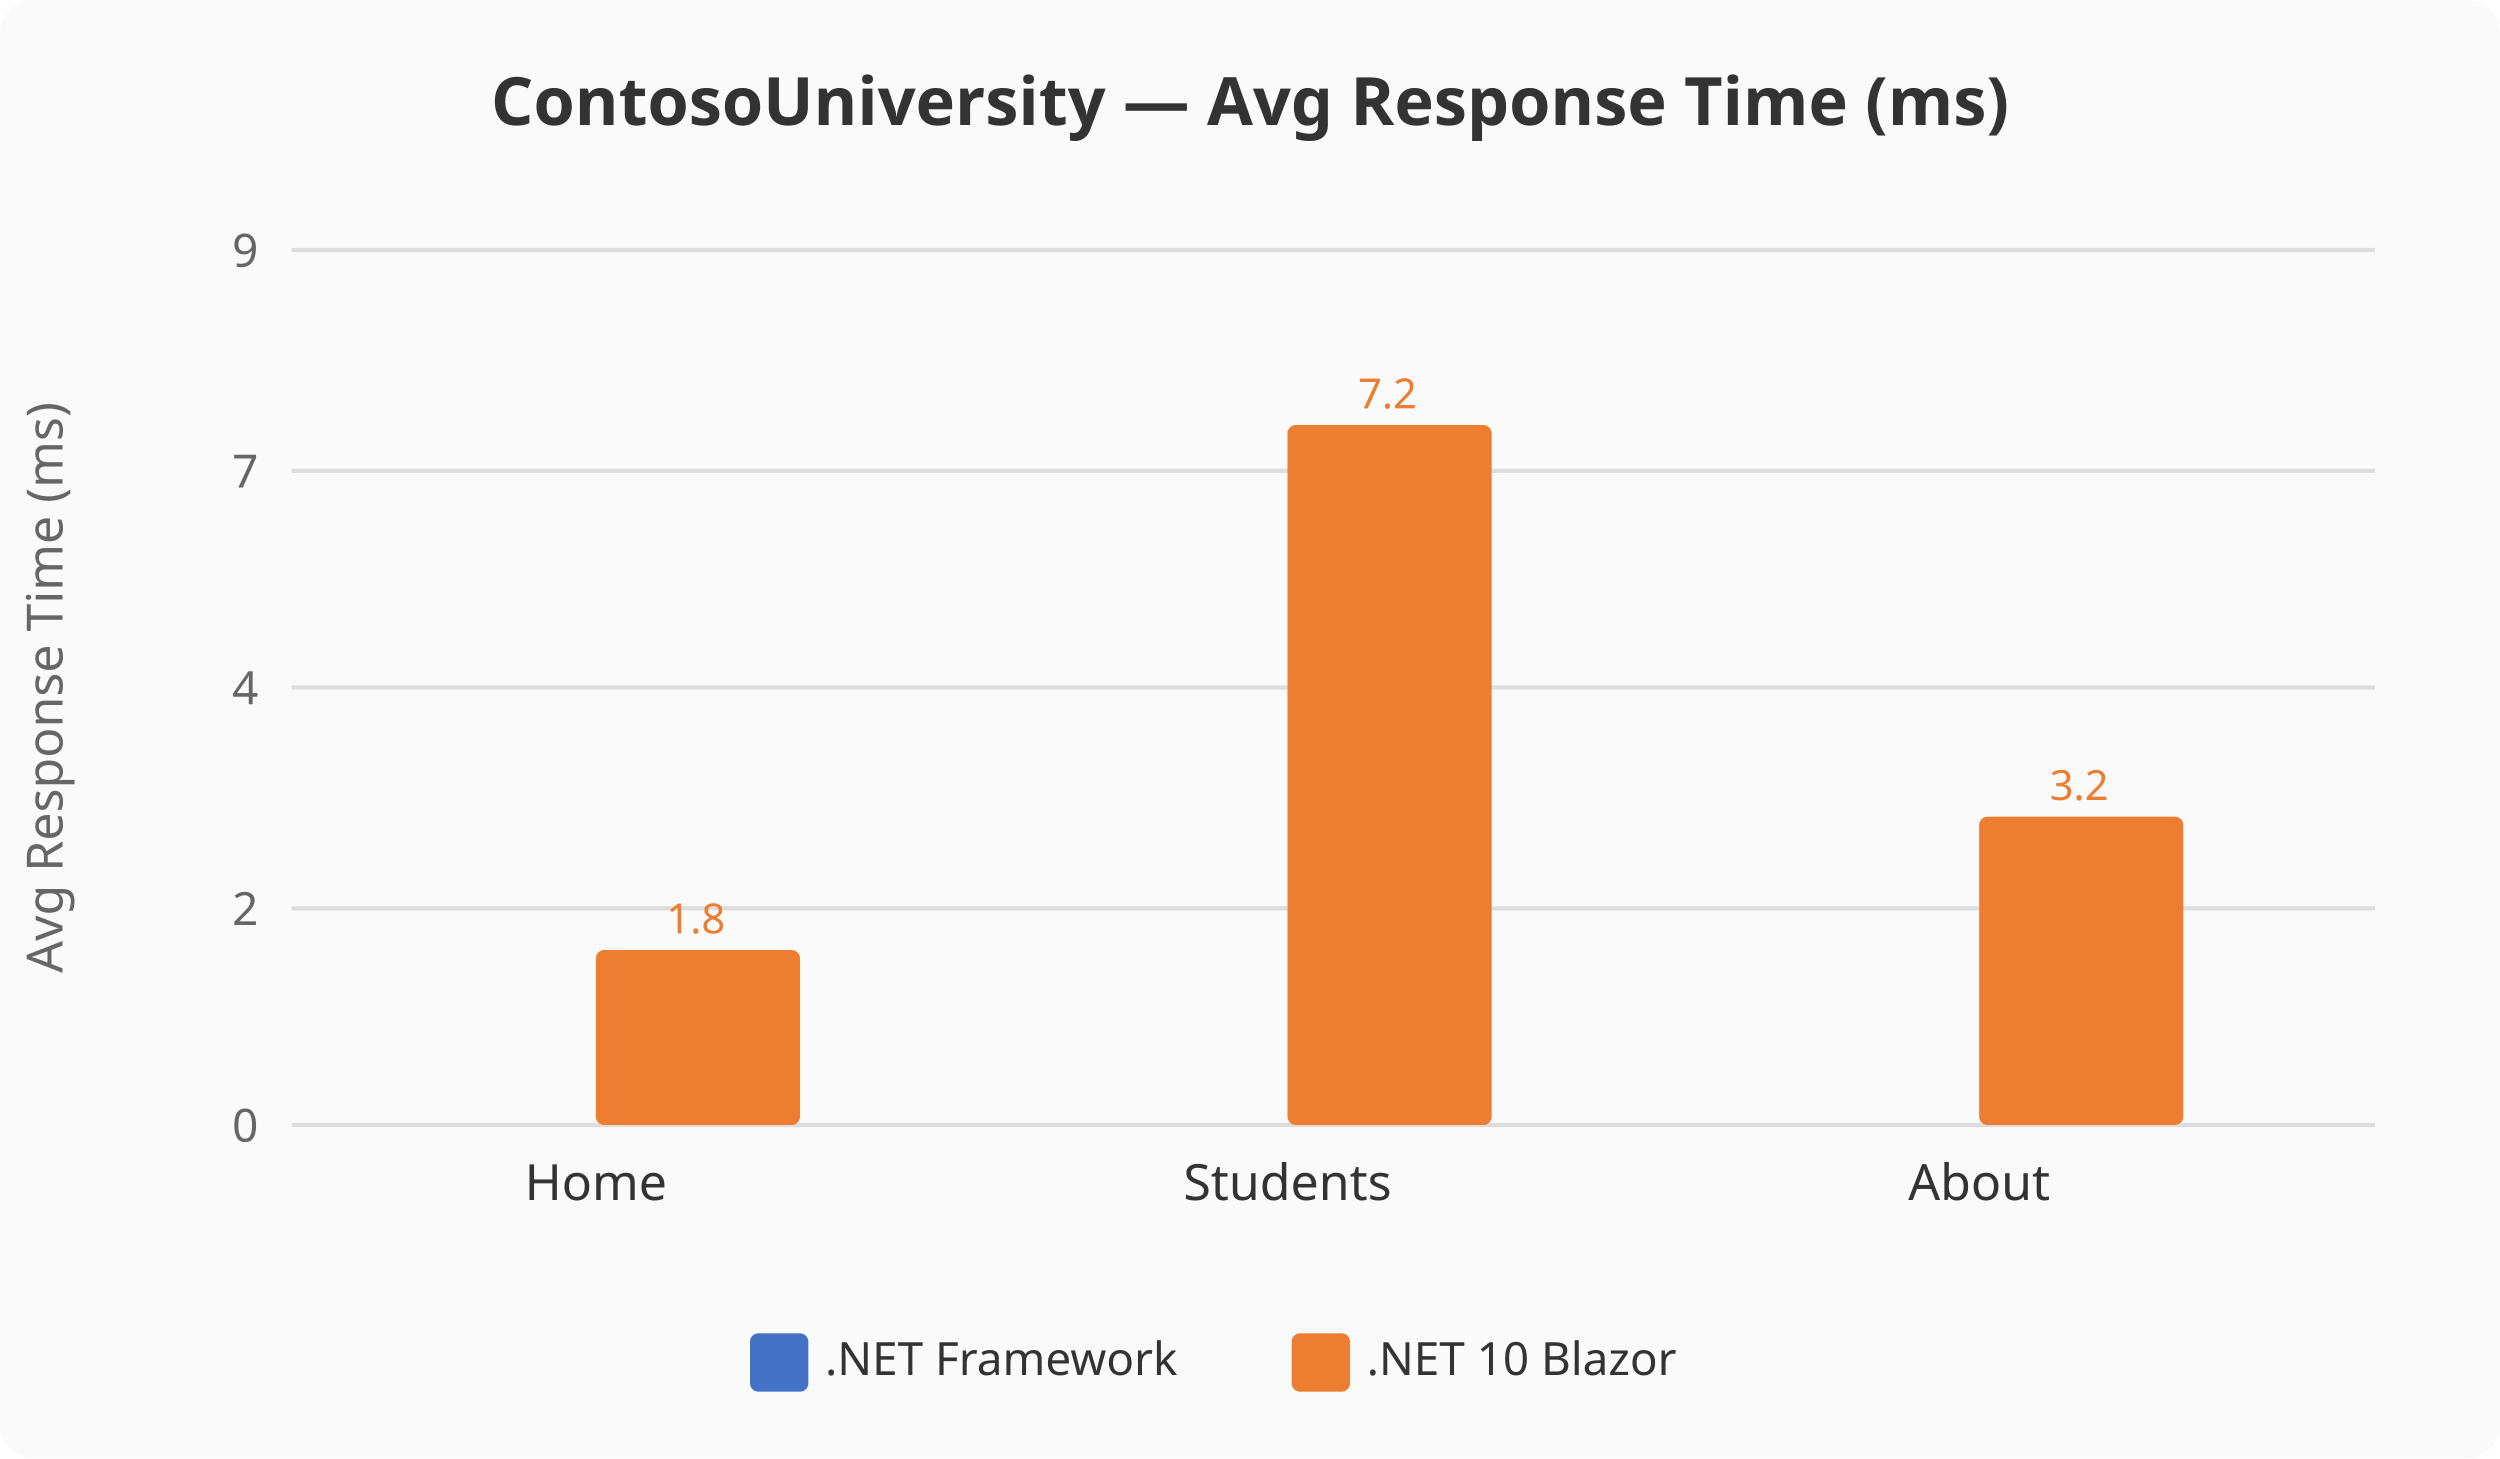
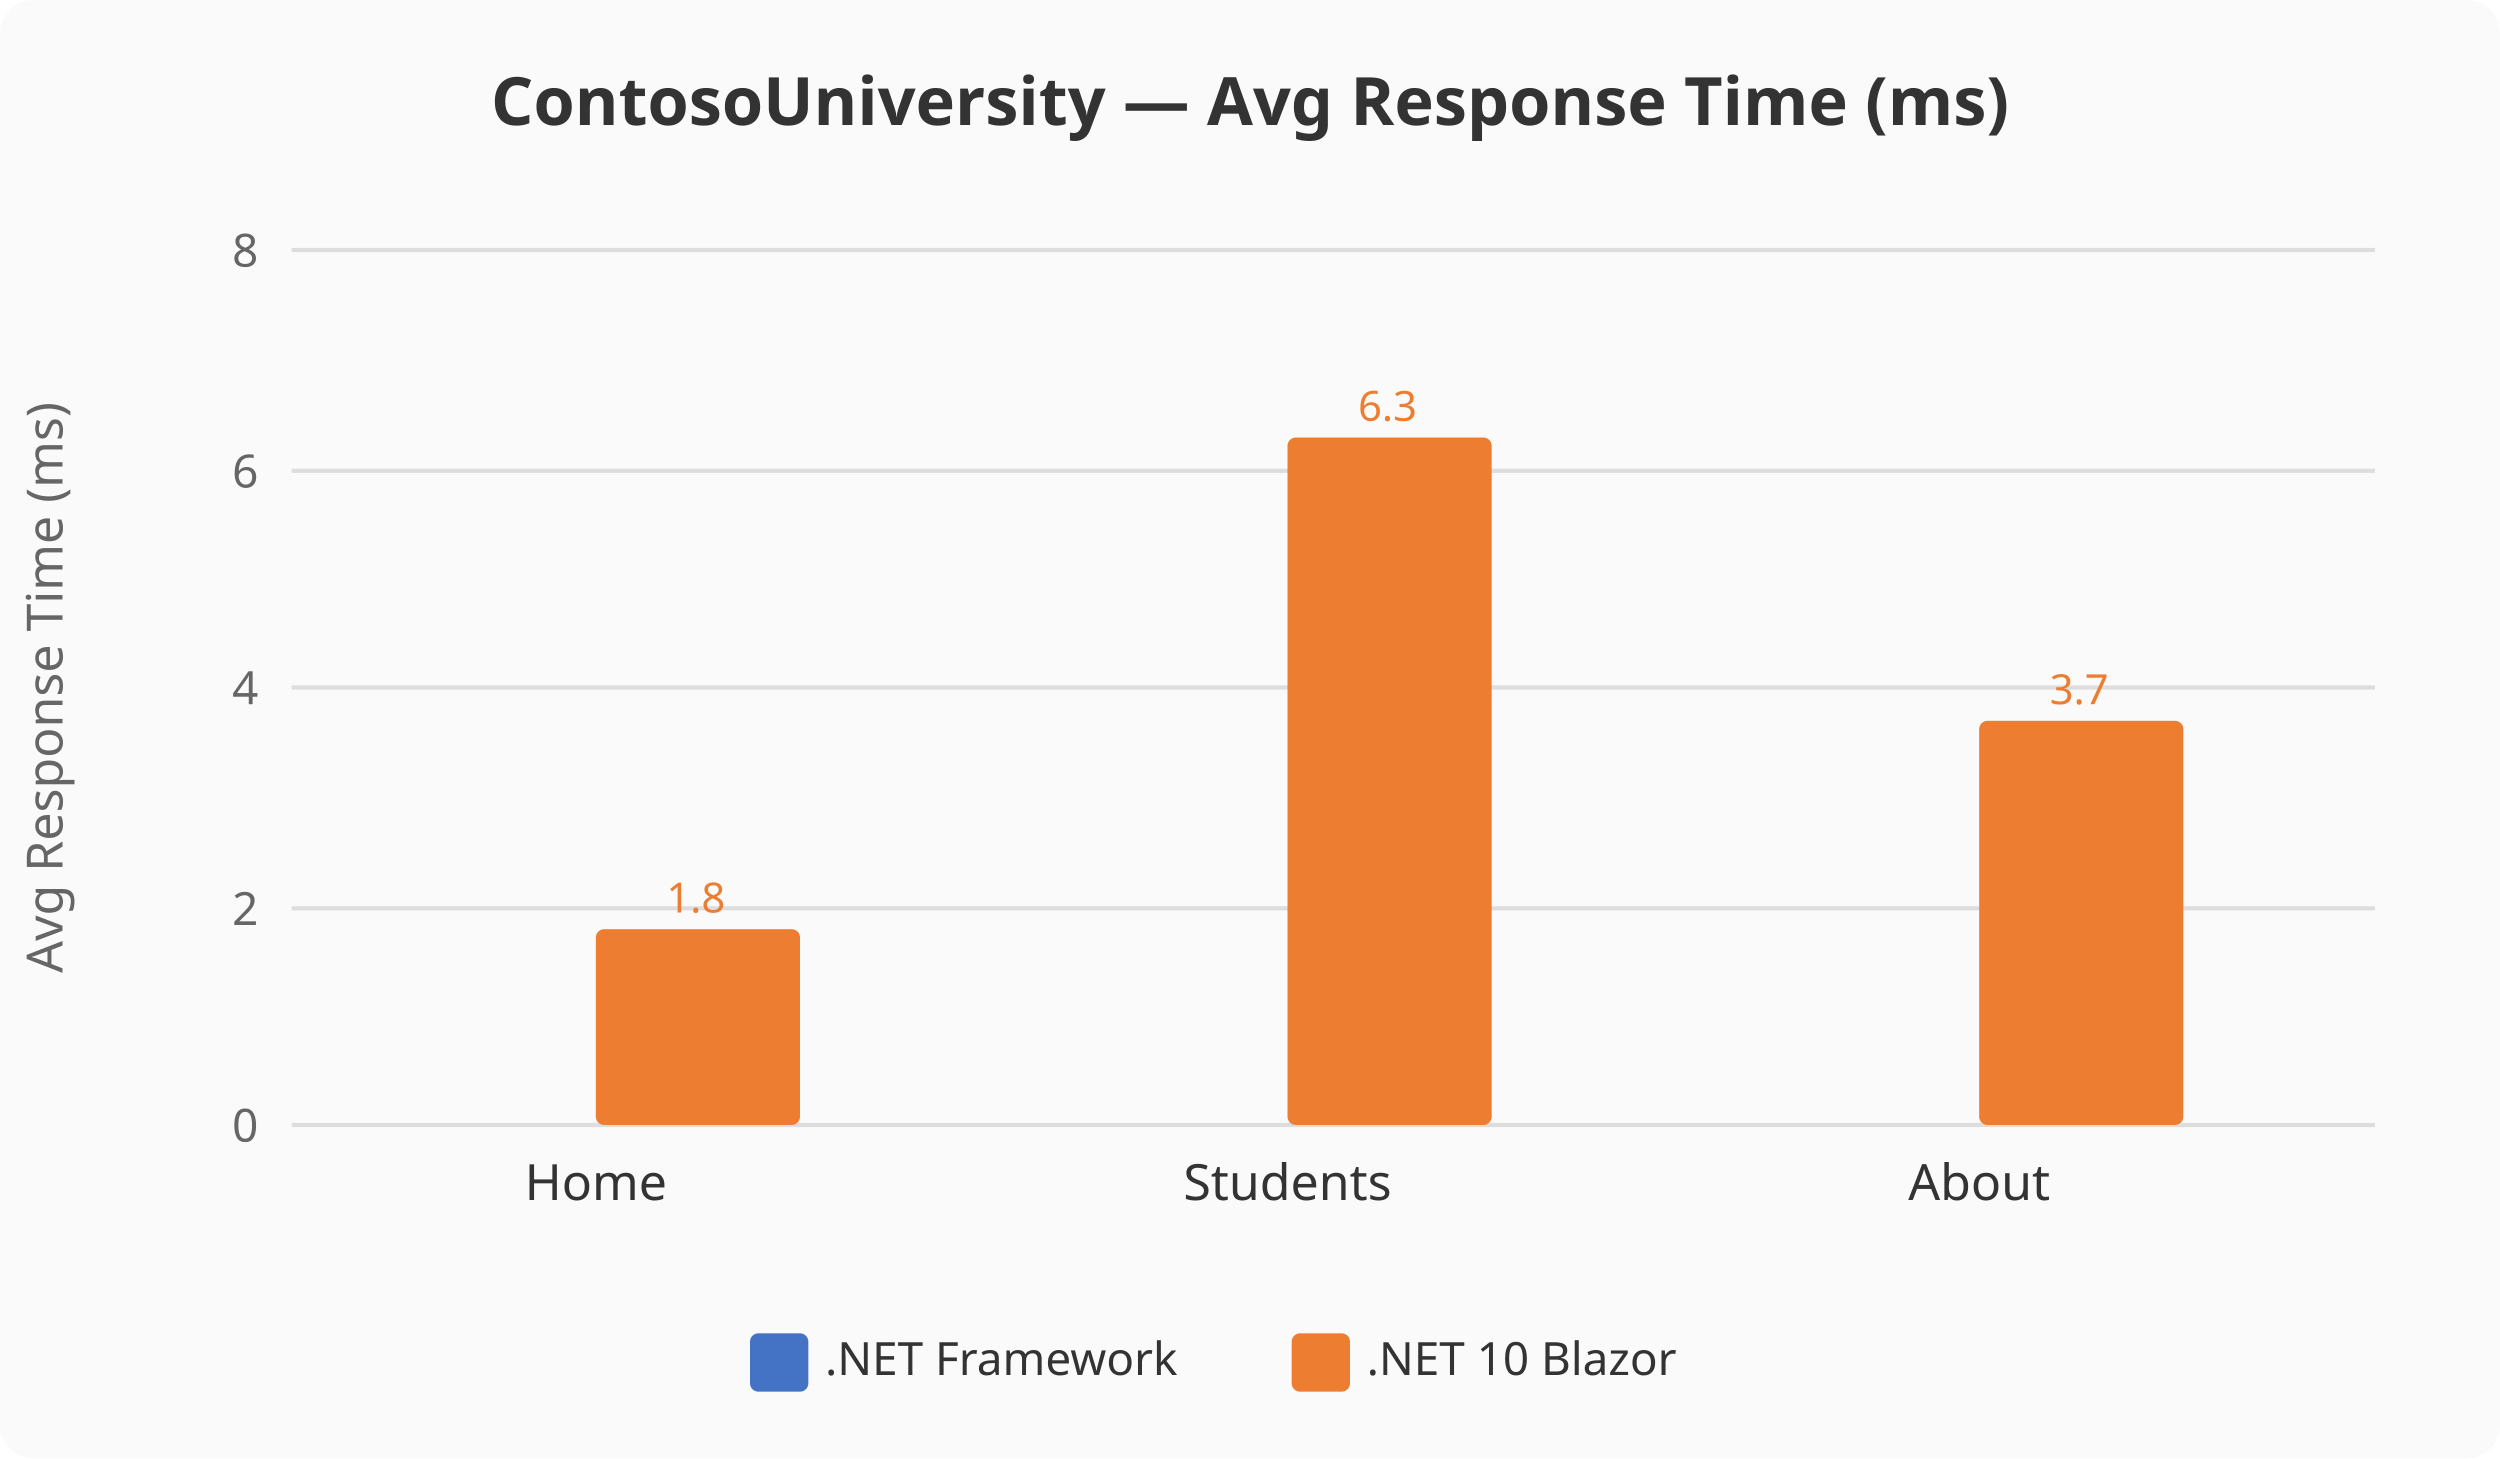
<svg xmlns="http://www.w3.org/2000/svg" viewBox="0 0 600 350" font-family="system-ui, sans-serif">
  <rect width="600" height="350" fill="#fafafa" rx="8" />
  <text x="300" y="30" text-anchor="middle" font-size="16" font-weight="bold" fill="#333">ContosoUniversity — Avg Response Time (ms)</text>
  <line x1="70" y1="270" x2="570" y2="270" stroke="#ddd" stroke-width="1" />
  <text x="62" y="274" text-anchor="end" font-size="11" fill="#666">0</text>
  <line x1="70" y1="218" x2="570" y2="218" stroke="#ddd" stroke-width="1" />
  <text x="62" y="222" text-anchor="end" font-size="11" fill="#666">2</text>
  <line x1="70" y1="165" x2="570" y2="165" stroke="#ddd" stroke-width="1" />
  <text x="62" y="169" text-anchor="end" font-size="11" fill="#666">4</text>
  <line x1="70" y1="113" x2="570" y2="113" stroke="#ddd" stroke-width="1" />
-   <text x="62" y="117" text-anchor="end" font-size="11" fill="#666">7</text>
+   <text x="62" y="117" text-anchor="end" font-size="11" fill="#666">6</text>
  <line x1="70" y1="60" x2="570" y2="60" stroke="#ddd" stroke-width="1" />
-   <text x="62" y="64" text-anchor="end" font-size="11" fill="#666">9</text>
+   <text x="62" y="64" text-anchor="end" font-size="11" fill="#666">8</text>
  <text x="15" y="165" text-anchor="middle" font-size="12" fill="#666" transform="rotate(-90, 15, 165)">Avg Response Time (ms)</text>
-   <rect x="143" y="228" width="49" height="42" fill="#ED7D31" rx="2" />
-   <text x="167" y="224" text-anchor="middle" font-size="10" fill="#ED7D31">1.8</text>
+   <rect x="143" y="223" width="49" height="47" fill="#ED7D31" rx="2" />
+   <text x="167" y="219" text-anchor="middle" font-size="10" fill="#ED7D31">1.8</text>
  <text x="143" y="288" text-anchor="middle" font-size="12" fill="#333">Home</text>
-   <rect x="309" y="102" width="49" height="168" fill="#ED7D31" rx="2" />
-   <text x="333" y="98" text-anchor="middle" font-size="10" fill="#ED7D31">7.2</text>
+   <rect x="309" y="105" width="49" height="165" fill="#ED7D31" rx="2" />
+   <text x="333" y="101" text-anchor="middle" font-size="10" fill="#ED7D31">6.3</text>
  <text x="309" y="288" text-anchor="middle" font-size="12" fill="#333">Students</text>
-   <rect x="475" y="196" width="49" height="74" fill="#ED7D31" rx="2" />
-   <text x="499" y="192" text-anchor="middle" font-size="10" fill="#ED7D31">3.2</text>
+   <rect x="475" y="173" width="49" height="97" fill="#ED7D31" rx="2" />
+   <text x="499" y="169" text-anchor="middle" font-size="10" fill="#ED7D31">3.7</text>
  <text x="475" y="288" text-anchor="middle" font-size="12" fill="#333">About</text>
  <rect x="180" y="320" width="14" height="14" fill="#4472C4" rx="2" />
  <text x="198" y="330" font-size="11" fill="#333">.NET Framework</text>
  <rect x="310" y="320" width="14" height="14" fill="#ED7D31" rx="2" />
  <text x="328" y="330" font-size="11" fill="#333">.NET 10 Blazor</text>
</svg>
